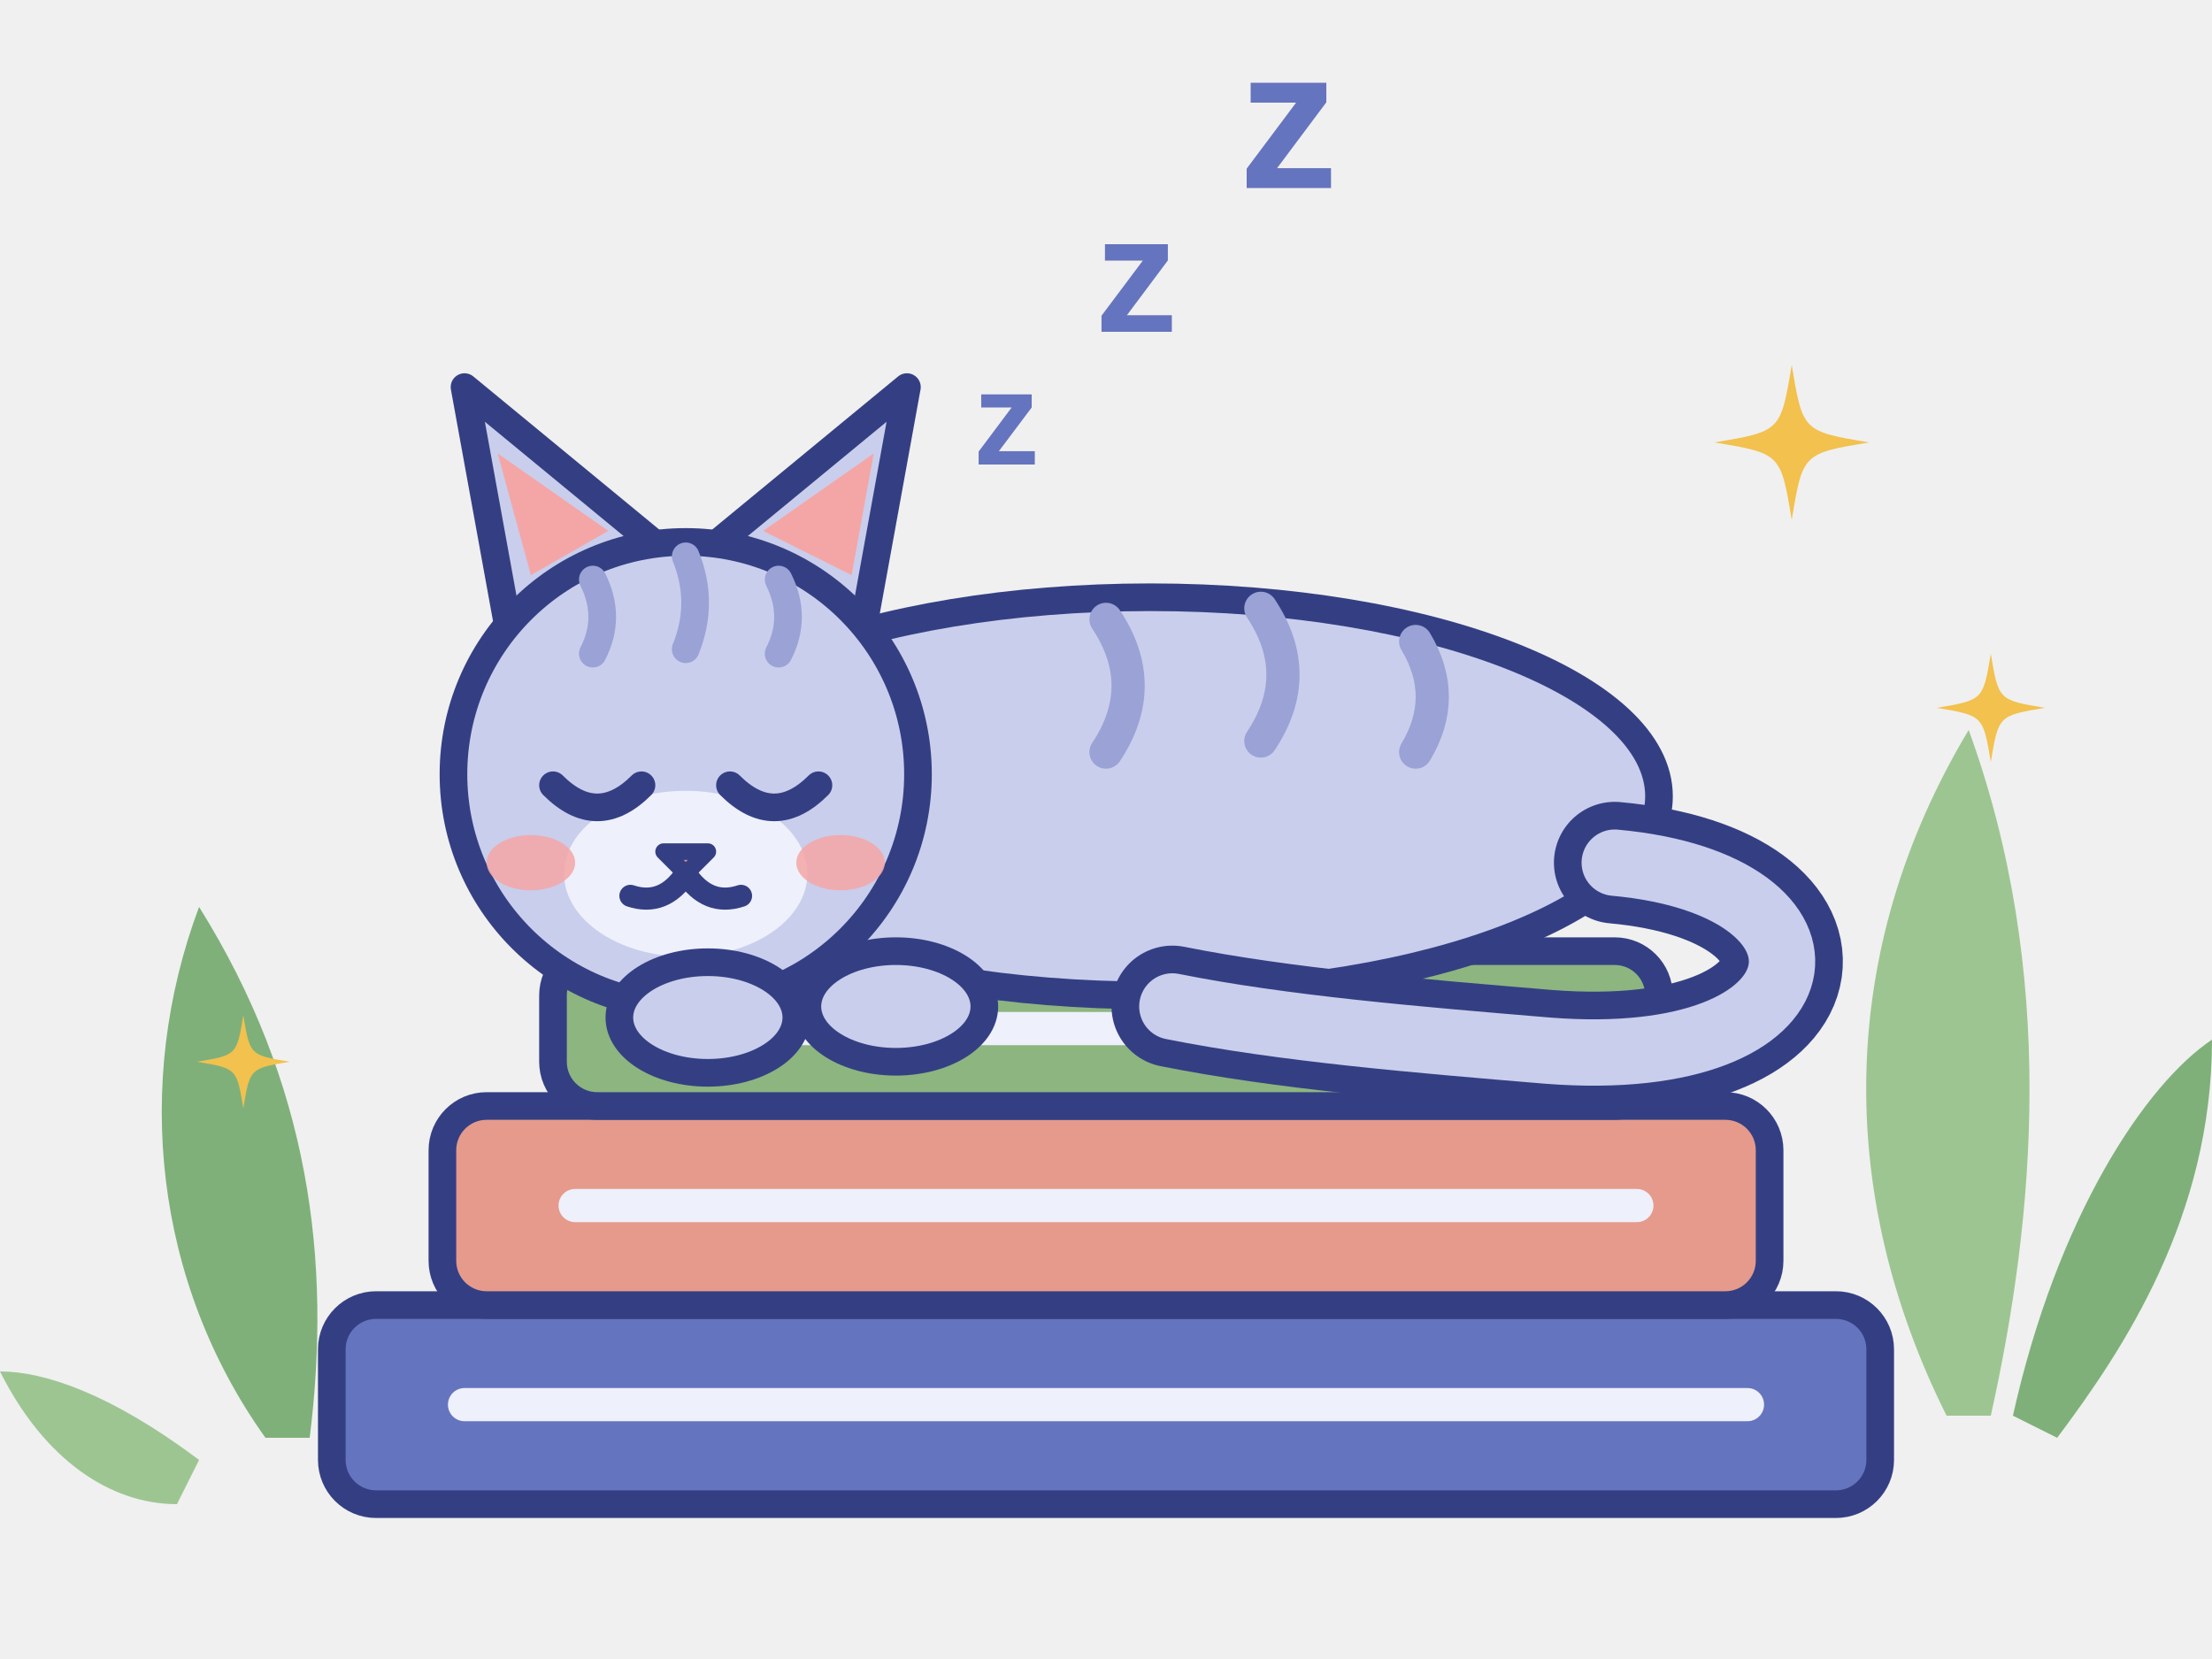
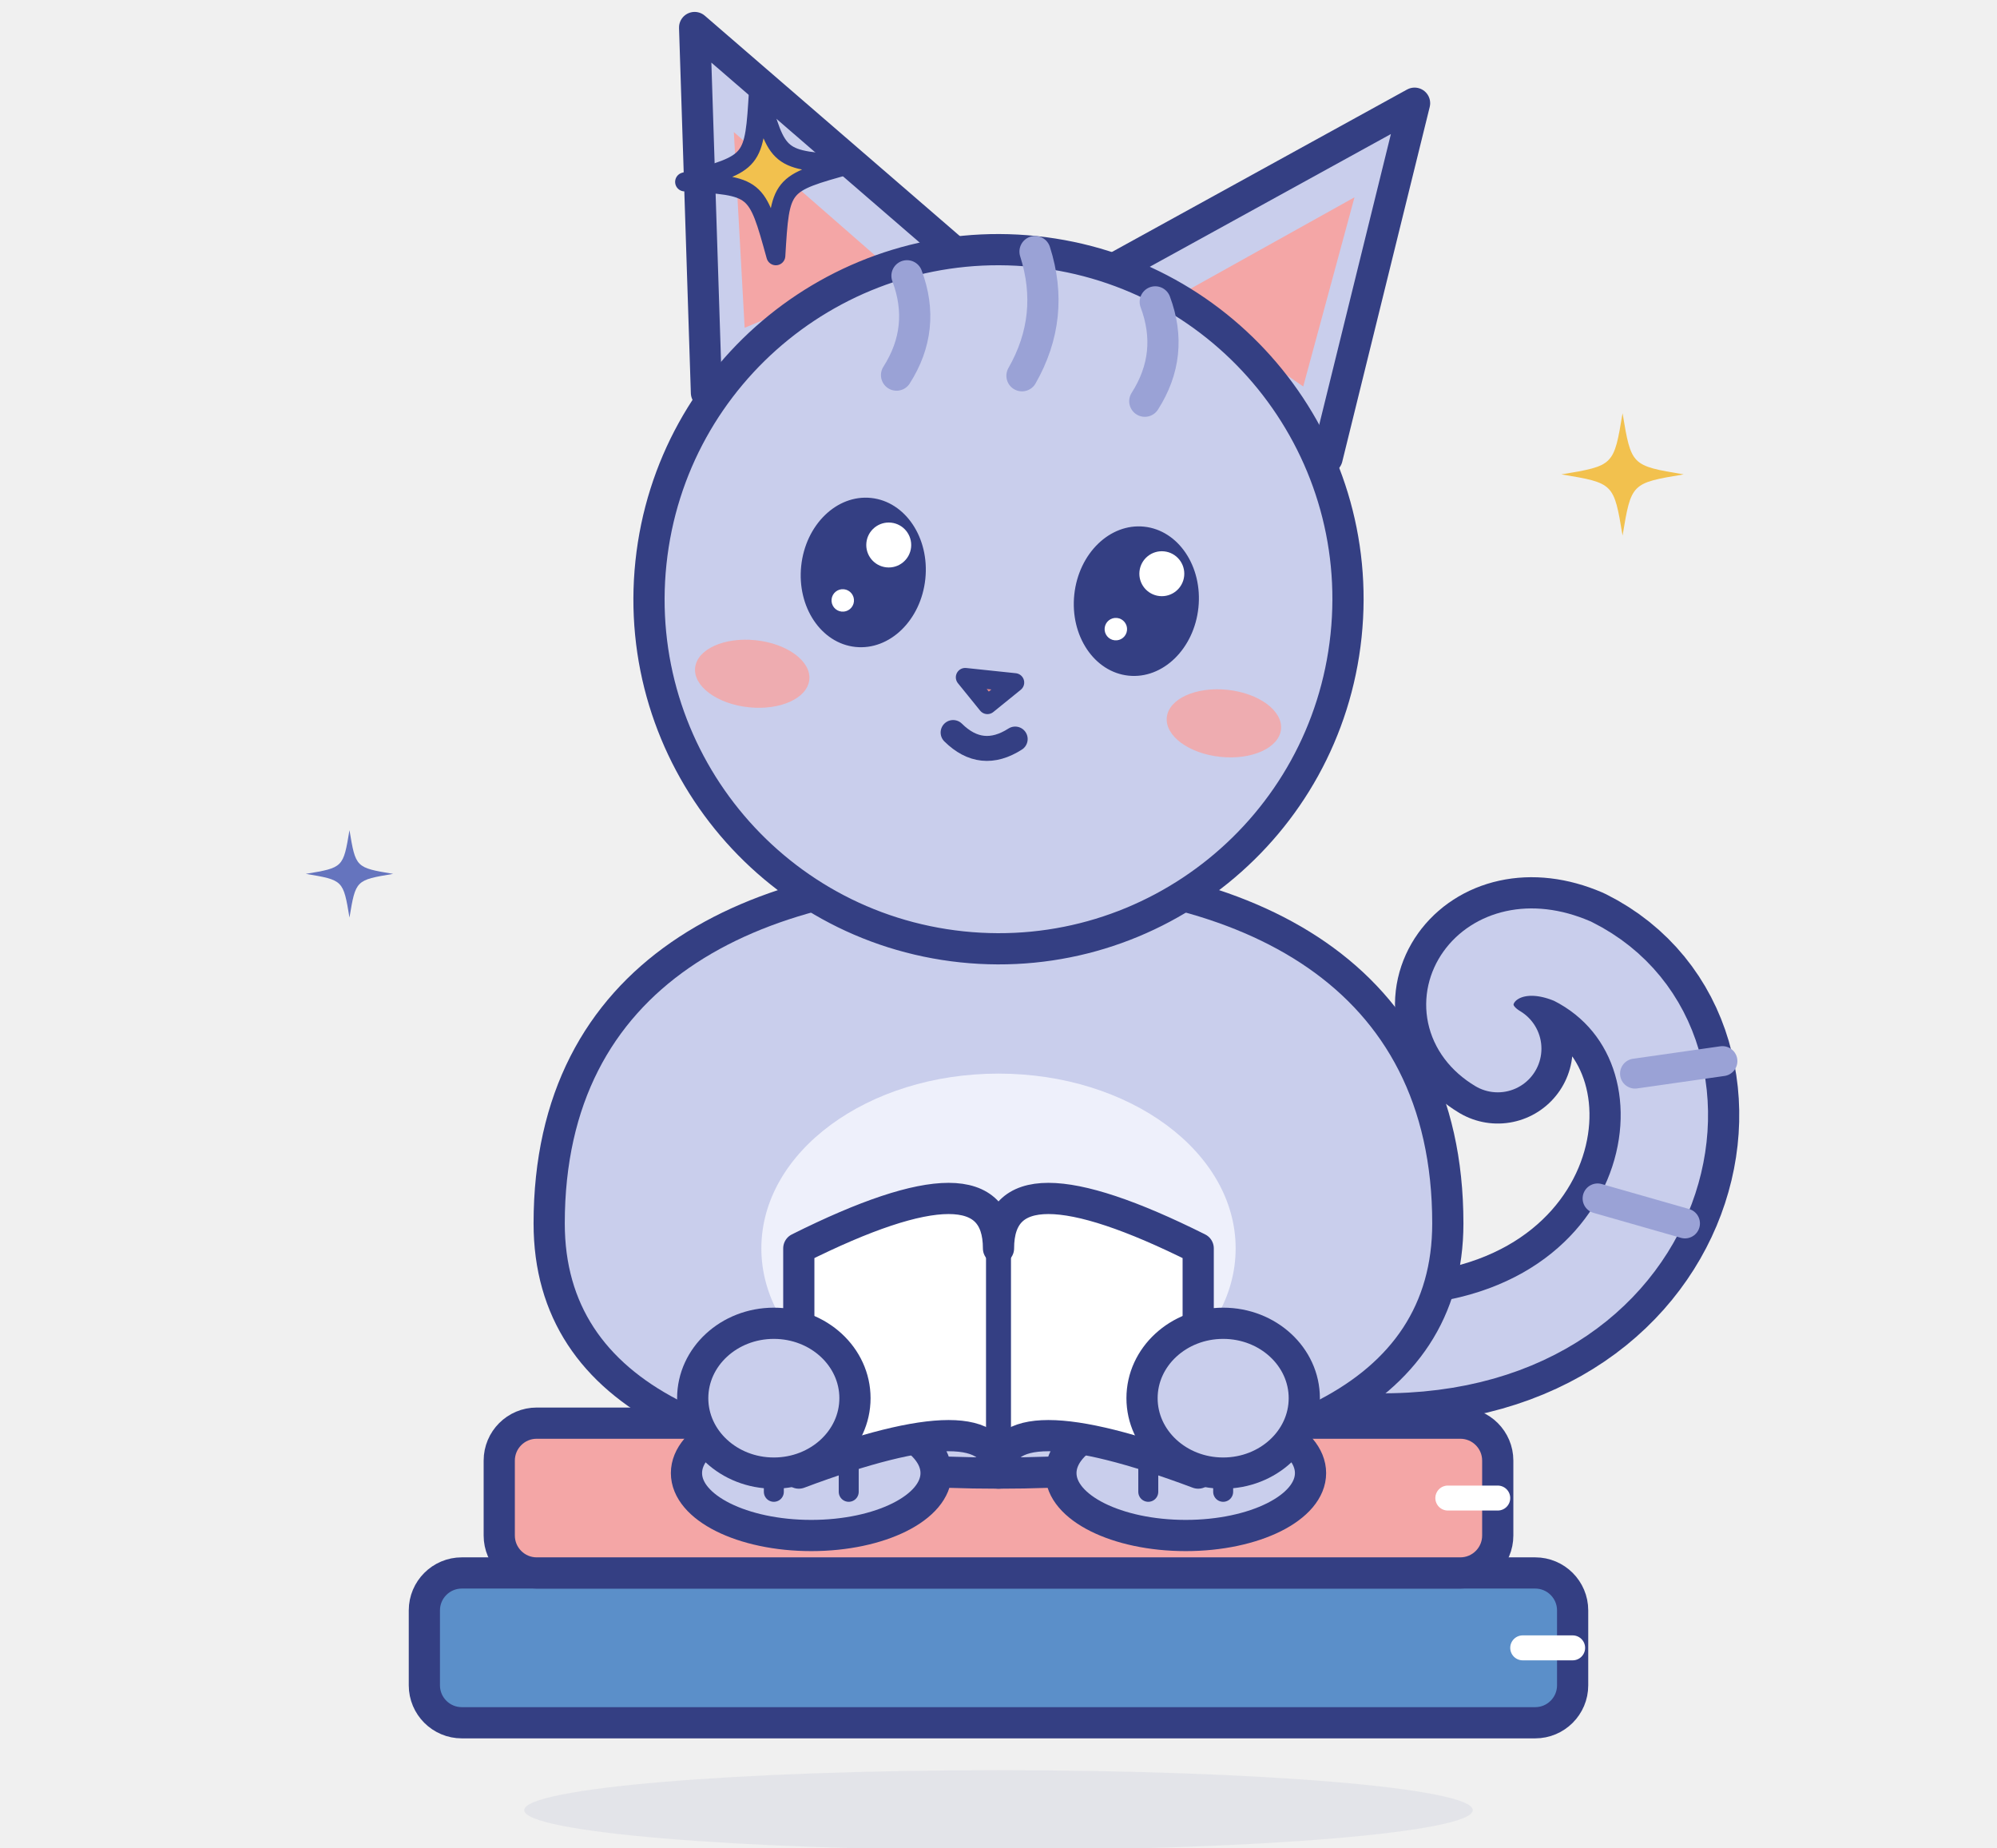
- <svg xmlns="http://www.w3.org/2000/svg" viewBox="0 0 200 150" role="img" aria-label="A blue sleeping cat on a stack of books">
-   <g fill="#9DC592">
-     <path d="M176 128C166 108 166 86 178 66C186 88 184 110 180 128Z" />
-     <path d="M182 128C186 110 194 98 200 94C200 110 192 122 186 130Z" fill="#7FB07A" />
-     <path d="M168 128C158 116 150 112 142 112C146 122 156 128 166 132Z" fill="#7FB07A" />
-     <path d="M24 130C14 116 12 98 18 82C28 98 30 114 28 130Z" fill="#7FB07A" />
-     <path d="M30 132C36 118 44 112 52 112C48 124 40 130 32 134Z" />
-     <path d="M18 132C10 126 4 124 0 124C4 132 10 136 16 136Z" />
+ <svg xmlns="http://www.w3.org/2000/svg" viewBox="0 -8 160 148" role="img" aria-label="The blue cat reading on a stack of books">
+   <ellipse cx="80" cy="137" rx="38" ry="3.2" fill="#343F83" opacity=".07" stroke="none" />
+   <g stroke="#343F83" stroke-width="2.5" stroke-linecap="round" stroke-linejoin="round">
+     <rect x="34" y="118" width="92" height="12" rx="3" fill="#5B8FC9" />
+     <rect x="40" y="106" width="80" height="12" rx="3" fill="#F4A6A6" />
+     <path d="M126 124h-4M120 112h-4" stroke="#fff" stroke-width="2" />
+     <g transform="translate(0 -22)">
+       <path d="M108 122C134 124 140 98 126 91C119 88 115 95 120 98" fill="none" stroke-width="12" />
+       <path d="M108 122C134 124 140 98 126 91C119 88 115 95 120 98" fill="none" stroke="#C9CEEC" stroke-width="7" />
+       <path d="M128 110l7 2M131 100l7-1" fill="none" stroke="#9AA2D6" stroke-width="2.4" />
+       <path d="M44 112C44 92 60 84 80 84S116 92 116 112C116 126 102 132 80 132S44 126 44 112Z" fill="#C9CEEC" />
+       <ellipse cx="80" cy="114" rx="19" ry="14" fill="#EEF0FB" stroke="none" />
+       <ellipse cx="65" cy="132" rx="10" ry="5" fill="#C9CEEC" />
+       <ellipse cx="95" cy="132" rx="10" ry="5" fill="#C9CEEC" />
+       <path d="M62 130v3.5M68 130v3.5M92 130v3.5M98 130v3.5" stroke-width="1.6" />
+     </g>
+     <g transform="translate(0 -22)">
+       <g transform="rotate(6 80 62)">
+         <path d="M55 48L51 19L74 35Z" fill="#C9CEEC" />
+         <path d="M86 35L109 19L105 48Z" fill="#C9CEEC" />
+         <path d="M57.5 42.5L55 27L68.5 36.5Z" fill="#F4A6A6" stroke="none" />
+         <path d="M91.5 36.5L105 27L102.5 42.5Z" fill="#F4A6A6" stroke="none" />
+         <circle cx="80" cy="62" r="28" fill="#C9CEEC" />
+         <path d="M70 37q2 4 0 8M80 34q2.2 5 0 10M90 37q2 4 0 8" fill="none" stroke="#9AA2D6" stroke-width="2.5" />
+         <ellipse cx="61" cy="70" rx="4.6" ry="2.7" fill="#F4A6A6" opacity=".85" stroke="none" />
+         <ellipse cx="99" cy="70" rx="4.6" ry="2.7" fill="#F4A6A6" opacity=".85" stroke="none" />
+         <ellipse cx="69" cy="61" rx="5" ry="6" fill="#343F83" stroke="none" />
+         <ellipse cx="91" cy="61" rx="5" ry="6" fill="#343F83" stroke="none" />
+         <circle cx="70.8" cy="58.6" r="1.8" fill="#fff" stroke="none" />
+         <circle cx="92.8" cy="58.6" r="1.8" fill="#fff" stroke="none" />
+         <circle cx="67.6" cy="63.4" r=".9" fill="#fff" stroke="none" />
+         <circle cx="89.6" cy="63.4" r=".9" fill="#fff" stroke="none" />
+         <path d="M78 68.5l2 2 2-2z" fill="#E58A8A" stroke-width="1.5" />
+         <path d="M77.5 73q2.5 2 5 0" fill="none" stroke-width="2" />
+         <path transform="translate(58 30) rotate(-12) scale(.95)" d="M0-7C1-1 1-1 7 0C1 1 1 1 0 7C-1 1-1 1-7 0C-1-1-1-1 0-7Z" fill="#F2C14E" stroke-width="1.6" />
+       </g>
+     </g>
+     <path d="M64 92q16-8 16 0q0-8 16 0v18q-16-6-16 0q0-6-16 0z" fill="#fff" />
+     <path d="M80 92v18" stroke-width="2" />
+     <ellipse cx="62" cy="104" rx="6.5" ry="6" transform="rotate(0 62 104)" fill="#C9CEEC" />
+     <ellipse cx="98" cy="104" rx="6.5" ry="6" transform="rotate(0 98 104)" fill="#C9CEEC" />
  </g>
-   <g stroke="#343F83" stroke-width="2.5" stroke-linecap="round" stroke-linejoin="round">
-     <rect x="30" y="118" width="140" height="18" rx="4" fill="#6574BE" />
-     <line x1="42" y1="127" x2="158" y2="127" stroke="#EEF0FB" stroke-width="3" />
-     <rect x="40" y="100" width="120" height="18" rx="4" fill="#E59A8C" />
-     <line x1="52" y1="109" x2="148" y2="109" stroke="#EEF0FB" stroke-width="3" />
-     <rect x="50" y="86" width="100" height="14" rx="4" fill="#8DB580" />
-     <line x1="60" y1="93" x2="140" y2="93" stroke="#EEF0FB" stroke-width="3" />
-     <ellipse cx="104" cy="72" rx="46" ry="18" fill="#C9CEEC" />
-     <path d="M100 56q4 6 0 12M114 55q4 6 0 12M128 58q3 5 0 10" fill="none" stroke="#9AA2D6" stroke-width="3" />
-     <path d="M146 78C168 80 166 97 140 95C128 94 116 93 106 91" fill="none" stroke-width="11" />
-     <path d="M146 78C168 80 166 97 140 95C128 94 116 93 106 91" fill="none" stroke="#C9CEEC" stroke-width="6" />
-     <path d="M46 57L42 35L59 49Z" fill="#C9CEEC" />
-     <path d="M65 49L82 35L78 57Z" fill="#C9CEEC" />
-     <path d="M48 52L45 41L55 48Z" fill="#F4A6A6" stroke="none" />
-     <path d="M69 48L79 41L77 52Z" fill="#F4A6A6" stroke="none" />
-     <circle cx="62" cy="70" r="21" fill="#C9CEEC" />
-     <path d="M53.6 52.4q1.7 3.4 0 6.7M62 50.3q1.7 4.2 0 8.4M70.4 52.4q1.7 3.4 0 6.7" fill="none" stroke="#9AA2D6" stroke-width="2.5" />
-     <ellipse cx="62" cy="79" rx="11" ry="7.5" fill="#EEF0FB" stroke="none" />
-     <path d="M50 71q4 4 8 0M66 71q4 4 8 0" fill="none" />
-     <path d="M60 77l2 2 2-2z" fill="#E58A8A" stroke-width="1.5" />
-     <path d="M62 79q-2 3-5 2M62 79q2 3 5 2" fill="none" stroke-width="2" />
-     <ellipse cx="81" cy="91" rx="8" ry="5" fill="#C9CEEC" />
-     <ellipse cx="64" cy="92" rx="8" ry="5" fill="#C9CEEC" />
-   </g>
-   <ellipse cx="48" cy="78" rx="4" ry="2.5" fill="#F4A6A6" opacity=".85" />
-   <ellipse cx="76" cy="78" rx="4" ry="2.5" fill="#F4A6A6" opacity=".85" />
-   <g fill="#6574BE" font-family="DM Sans, Arial, sans-serif" font-weight="700">
-     <text x="88" y="42" font-size="12">z</text>
-     <text x="99" y="30" font-size="15">z</text>
-     <text x="112" y="17" font-size="18">z</text>
-   </g>
-   <g fill="#F2C14E">
-     <path transform="translate(162 40)" d="M0-7C1-1 1-1 7 0C1 1 1 1 0 7C-1 1-1 1-7 0C-1-1-1-1 0-7Z" />
-     <path transform="translate(180 64) scale(.7)" d="M0-7C1-1 1-1 7 0C1 1 1 1 0 7C-1 1-1 1-7 0C-1-1-1-1 0-7Z" />
-     <path transform="translate(22 96) scale(.6)" d="M0-7C1-1 1-1 7 0C1 1 1 1 0 7C-1 1-1 1-7 0C-1-1-1-1 0-7Z" />
-   </g>
+   <path transform="translate(130 30) scale(0.7)" d="M0-7C1-1 1-1 7 0C1 1 1 1 0 7C-1 1-1 1-7 0C-1-1-1-1 0-7Z" fill="#F2C14E" />
+   <path transform="translate(28 62) scale(0.5)" d="M0-7C1-1 1-1 7 0C1 1 1 1 0 7C-1 1-1 1-7 0C-1-1-1-1 0-7Z" fill="#6574BE" />
</svg>
